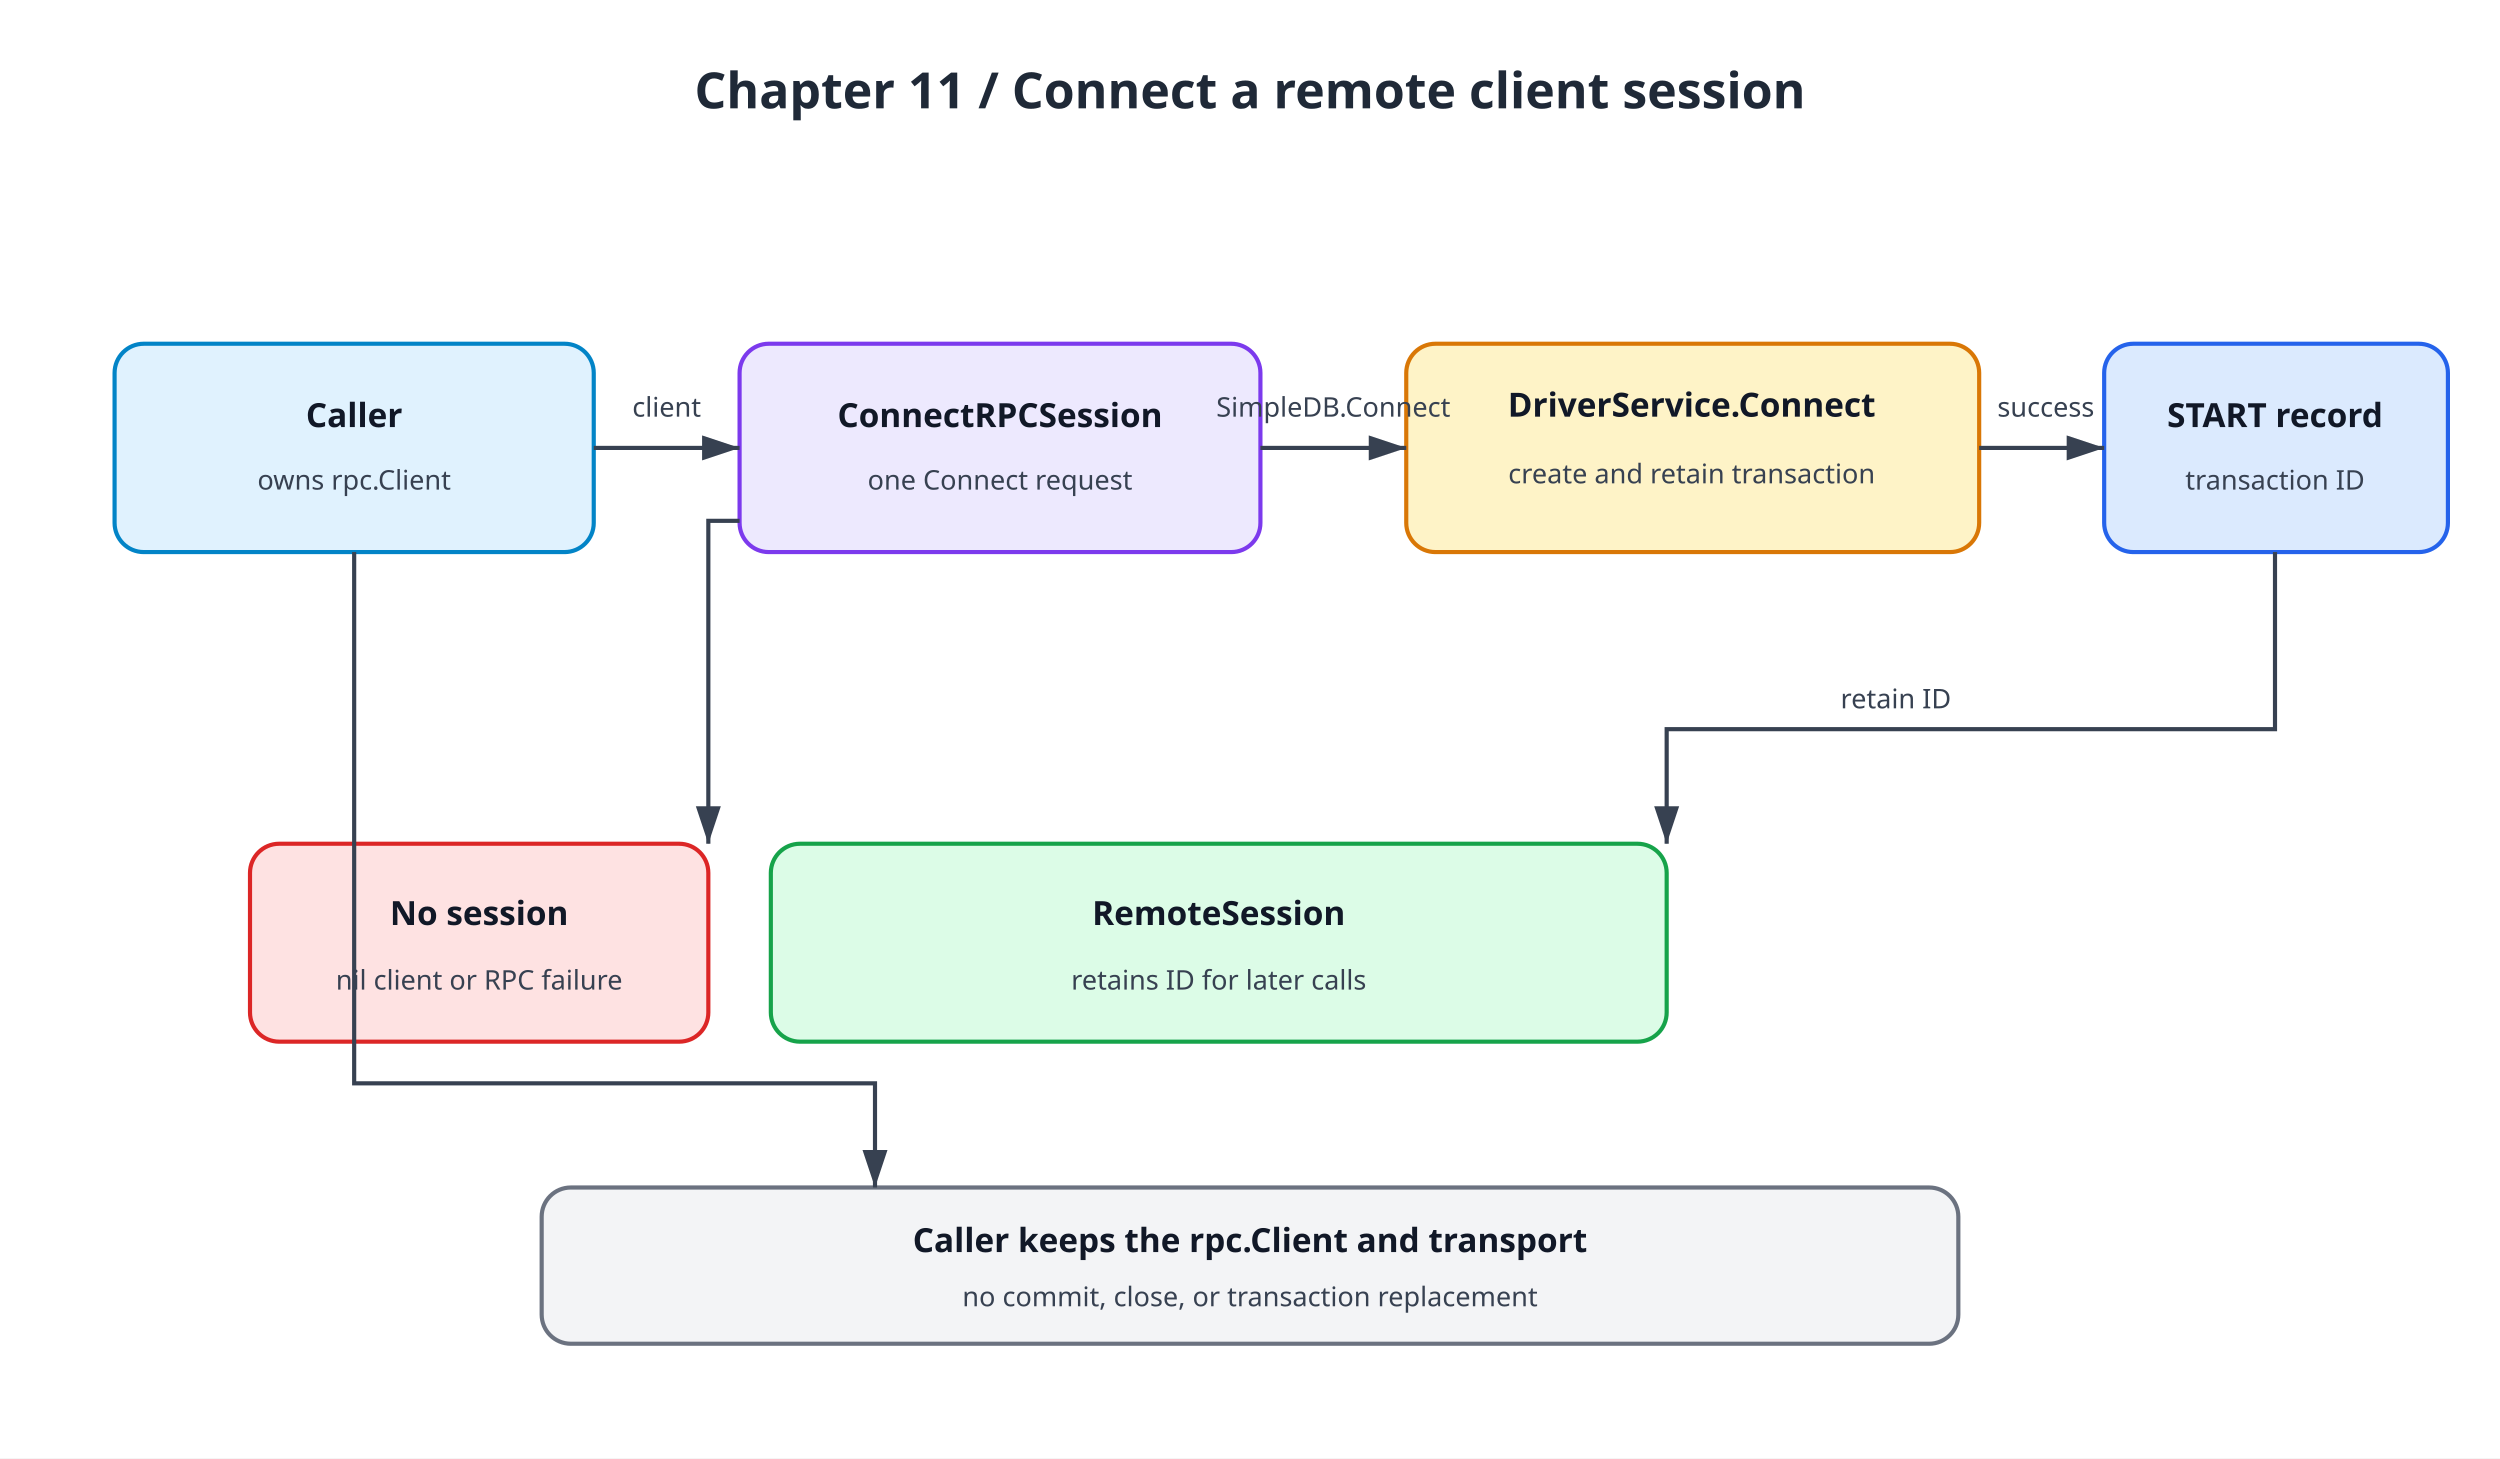
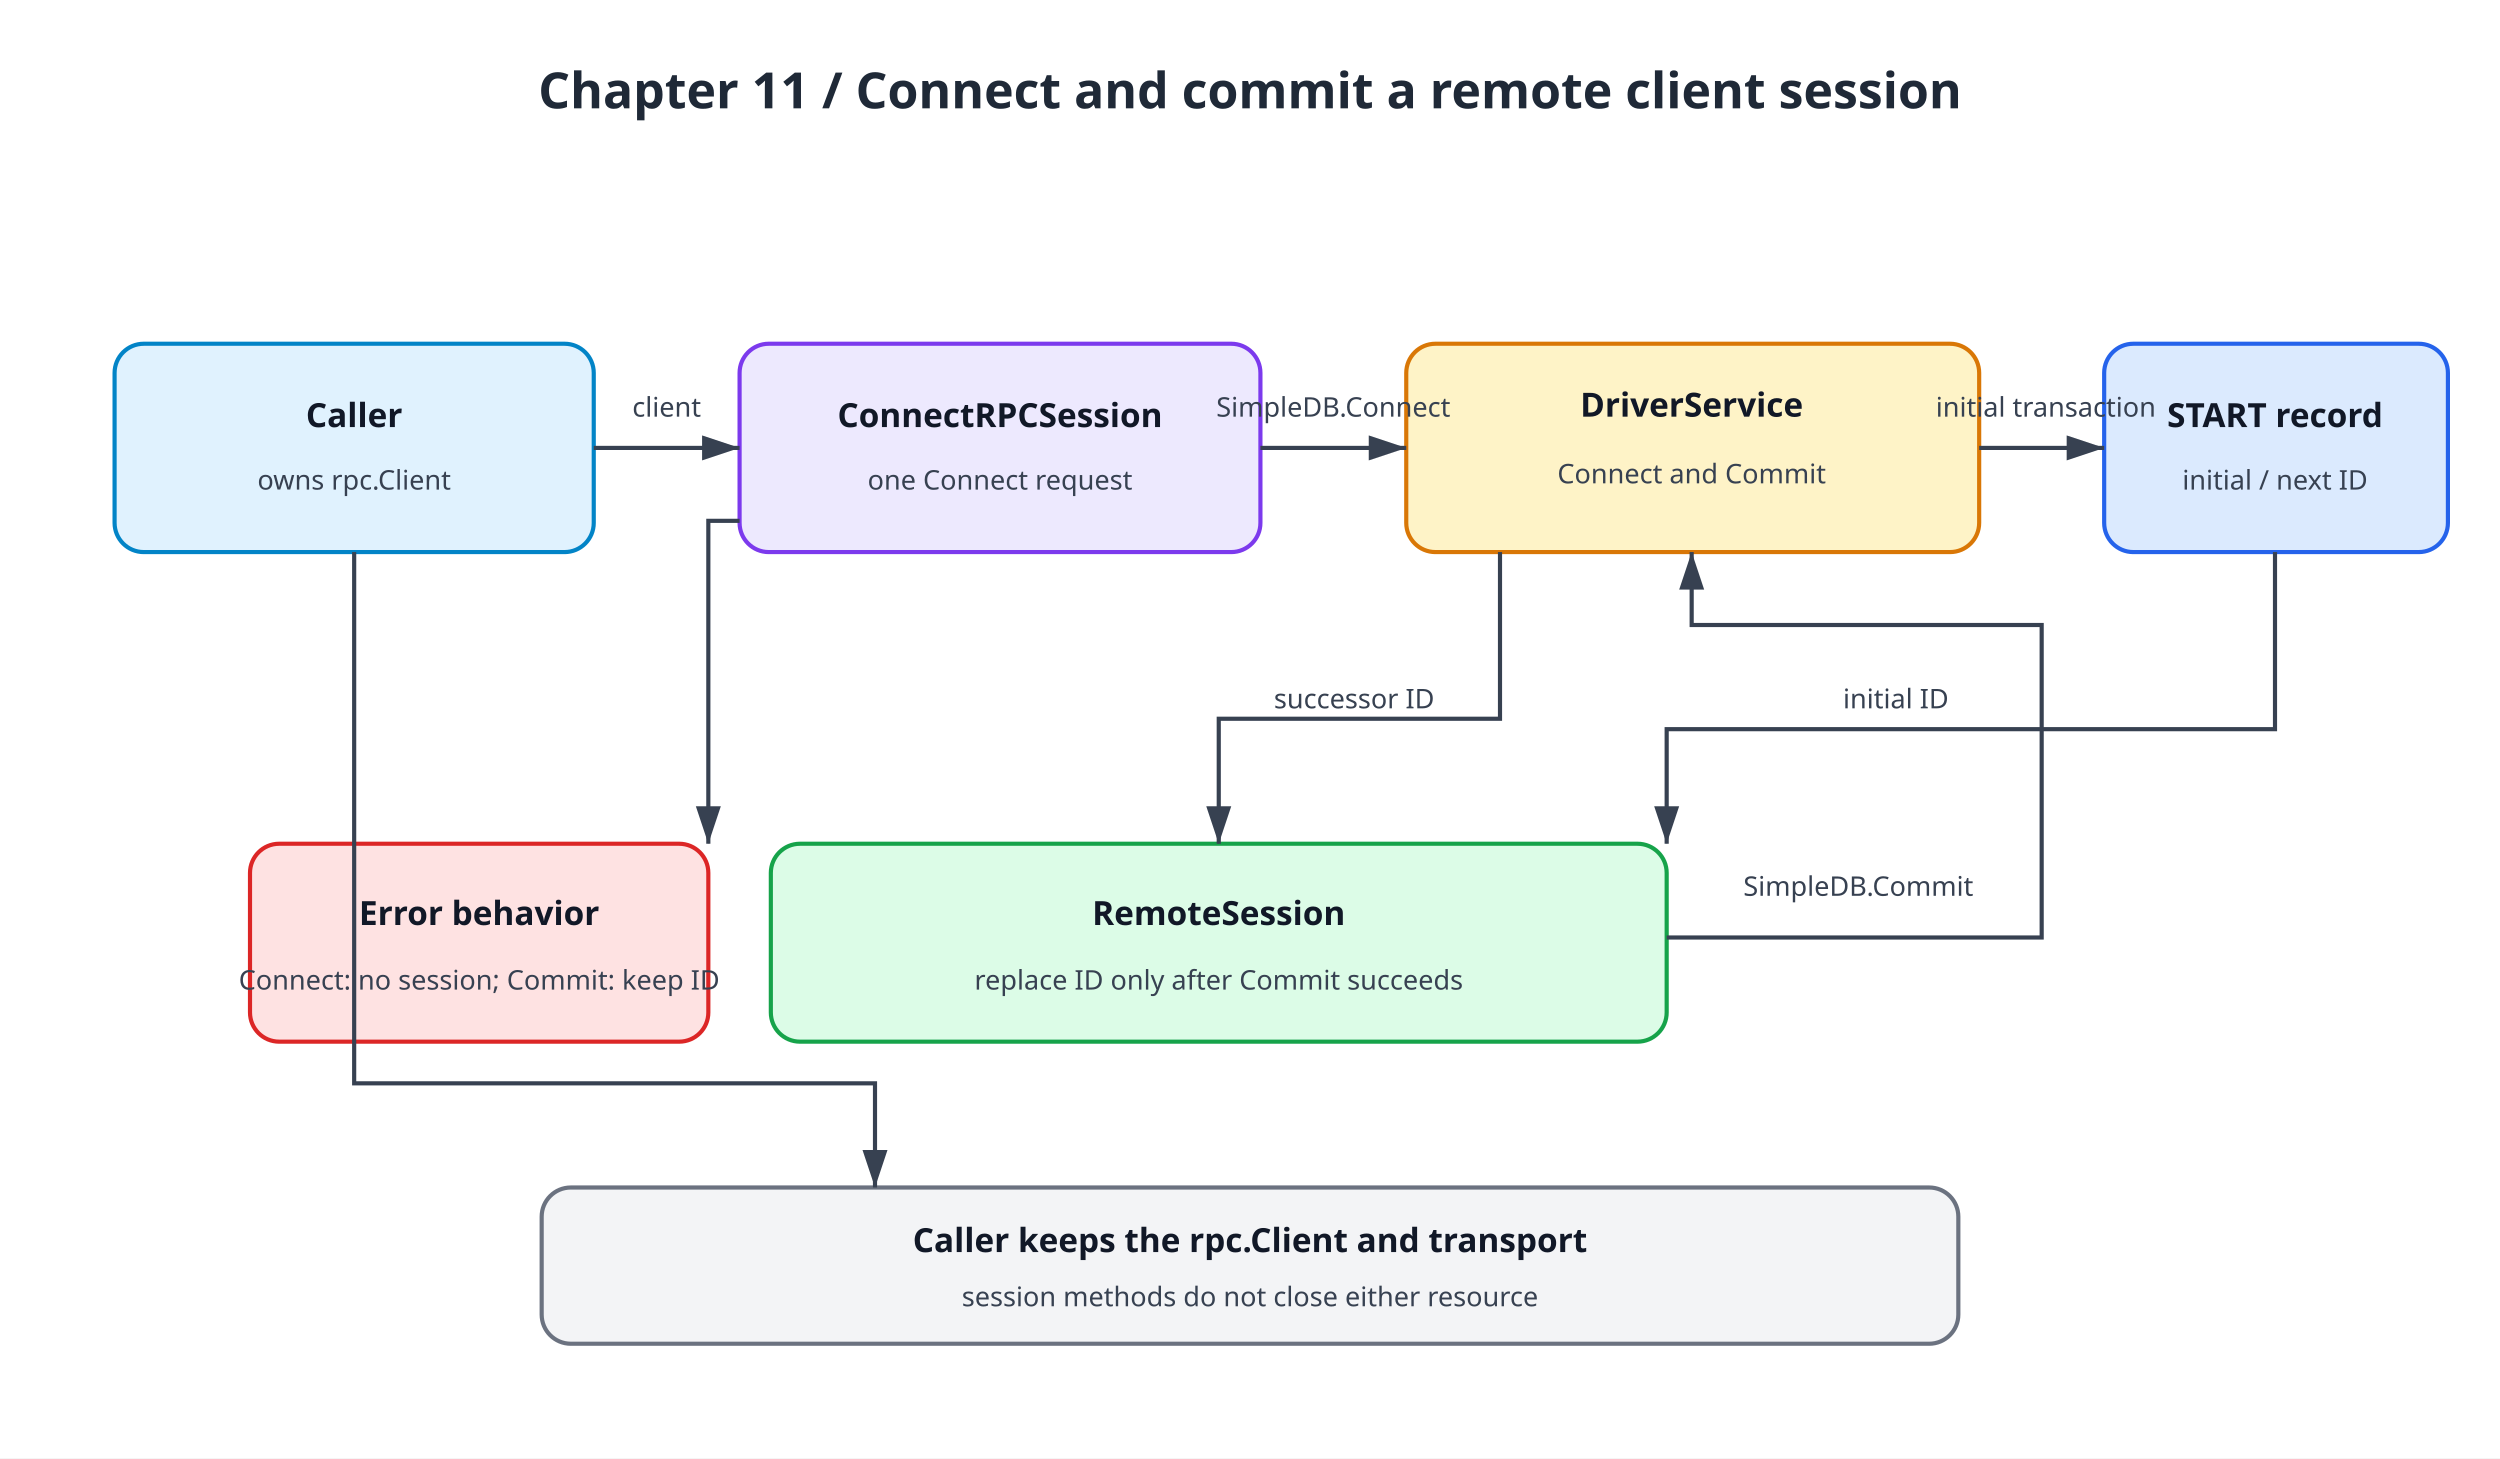
<svg xmlns="http://www.w3.org/2000/svg" width="1200" height="700" viewBox="0 0 1200 700" role="img" aria-labelledby="title description">
  <defs>
    <marker id="arrow" markerWidth="10" markerHeight="10" refX="9" refY="3" orient="auto" markerUnits="strokeWidth">
      <path d="M0,0 L0,6 L9,3 z" fill="#374151" />
    </marker>
    <style>.title{font:700 24px system-ui,sans-serif;fill:#1f2937}.label{font:700 16px system-ui,sans-serif;fill:#111827}.small{font:13px system-ui,sans-serif;fill:#374151}.box{stroke-width:2}.line{fill:none;stroke:#374151;stroke-width:2;marker-end:url(#arrow)}</style>
  </defs>
  <rect width="1200" height="700" fill="#fff" />
-   <text class="title" x="600" y="52" text-anchor="middle">Chapter 11 / Connect a remote client session</text>
+   <text class="title" x="600" y="52" text-anchor="middle">Chapter 11 / Connect and commit a remote client session</text>
  <rect class="box" x="55" y="165" width="230" height="100" rx="14" fill="#e0f2fe" stroke="#0284c7" />
  <text class="label" x="170" y="205" text-anchor="middle">Caller</text>
  <text class="small" x="170" y="235" text-anchor="middle">owns rpc.Client</text>
  <rect class="box" x="355" y="165" width="250" height="100" rx="14" fill="#ede9fe" stroke="#7c3aed" />
  <text class="label" x="480" y="205" text-anchor="middle">ConnectRPCSession</text>
  <text class="small" x="480" y="235" text-anchor="middle">one Connect request</text>
  <rect class="box" x="675" y="165" width="275" height="100" rx="14" fill="#fef3c7" stroke="#d97706" />
-   <text class="label" x="812" y="200" text-anchor="middle">DriverService.Connect</text>
-   <text class="small" x="812" y="232" text-anchor="middle">create and retain transaction</text>
+   <text class="label" x="812" y="200" text-anchor="middle">DriverService</text>
+   <text class="small" x="812" y="232" text-anchor="middle">Connect and Commit</text>
  <rect class="box" x="1010" y="165" width="165" height="100" rx="14" fill="#dbeafe" stroke="#2563eb" />
  <text class="label" x="1092" y="205" text-anchor="middle">START record</text>
-   <text class="small" x="1092" y="235" text-anchor="middle">transaction ID</text>
+   <text class="small" x="1092" y="235" text-anchor="middle">initial / next ID</text>
  <rect class="box" x="370" y="405" width="430" height="95" rx="14" fill="#dcfce7" stroke="#16a34a" />
  <text class="label" x="585" y="444" text-anchor="middle">RemoteSession</text>
-   <text class="small" x="585" y="475" text-anchor="middle">retains ID for later calls</text>
+   <text class="small" x="585" y="475" text-anchor="middle">replace ID only after Commit succeeds</text>
  <rect class="box" x="120" y="405" width="220" height="95" rx="14" fill="#fee2e2" stroke="#dc2626" />
-   <text class="label" x="230" y="444" text-anchor="middle">No session</text>
-   <text class="small" x="230" y="475" text-anchor="middle">nil client or RPC failure</text>
+   <text class="label" x="230" y="444" text-anchor="middle">Error behavior</text>
+   <text class="small" x="230" y="475" text-anchor="middle">Connect: no session; Commit: keep ID</text>
  <rect class="box" x="260" y="570" width="680" height="75" rx="14" fill="#f3f4f6" stroke="#6b7280" />
  <text class="label" x="600" y="601" text-anchor="middle">Caller keeps the rpc.Client and transport</text>
-   <text class="small" x="600" y="627" text-anchor="middle">no commit, close, or transaction replacement</text>
+   <text class="small" x="600" y="627" text-anchor="middle">session methods do not close either resource</text>
  <path class="line" d="M285 215 H355" />
  <path class="line" d="M605 215 H675" />
  <path class="line" d="M950 215 H1010" />
  <path class="line" d="M1092 265 V350 H800 V405" />
  <path class="line" d="M355 250 H340 V405" />
  <path class="line" d="M170 265 V520 H420 V570" />
+   <path class="line" d="M800 450 H980 V300 H812 V265" />
+   <path class="line" d="M720 265 V345 H585 V405" />
  <text class="small" x="320" y="200" text-anchor="middle">client</text>
  <text class="small" x="640" y="200" text-anchor="middle">SimpleDB.Connect</text>
-   <text class="small" x="982" y="200" text-anchor="middle">success</text>
-   <text class="small" x="910" y="340" text-anchor="middle">retain ID</text>
+   <text class="small" x="982" y="200" text-anchor="middle">initial transaction</text>
+   <text class="small" x="910" y="340" text-anchor="middle">initial ID</text>
+   <text class="small" x="892" y="430" text-anchor="middle">SimpleDB.Commit</text>
+   <text class="small" x="650" y="340" text-anchor="middle">successor ID</text>
</svg>
